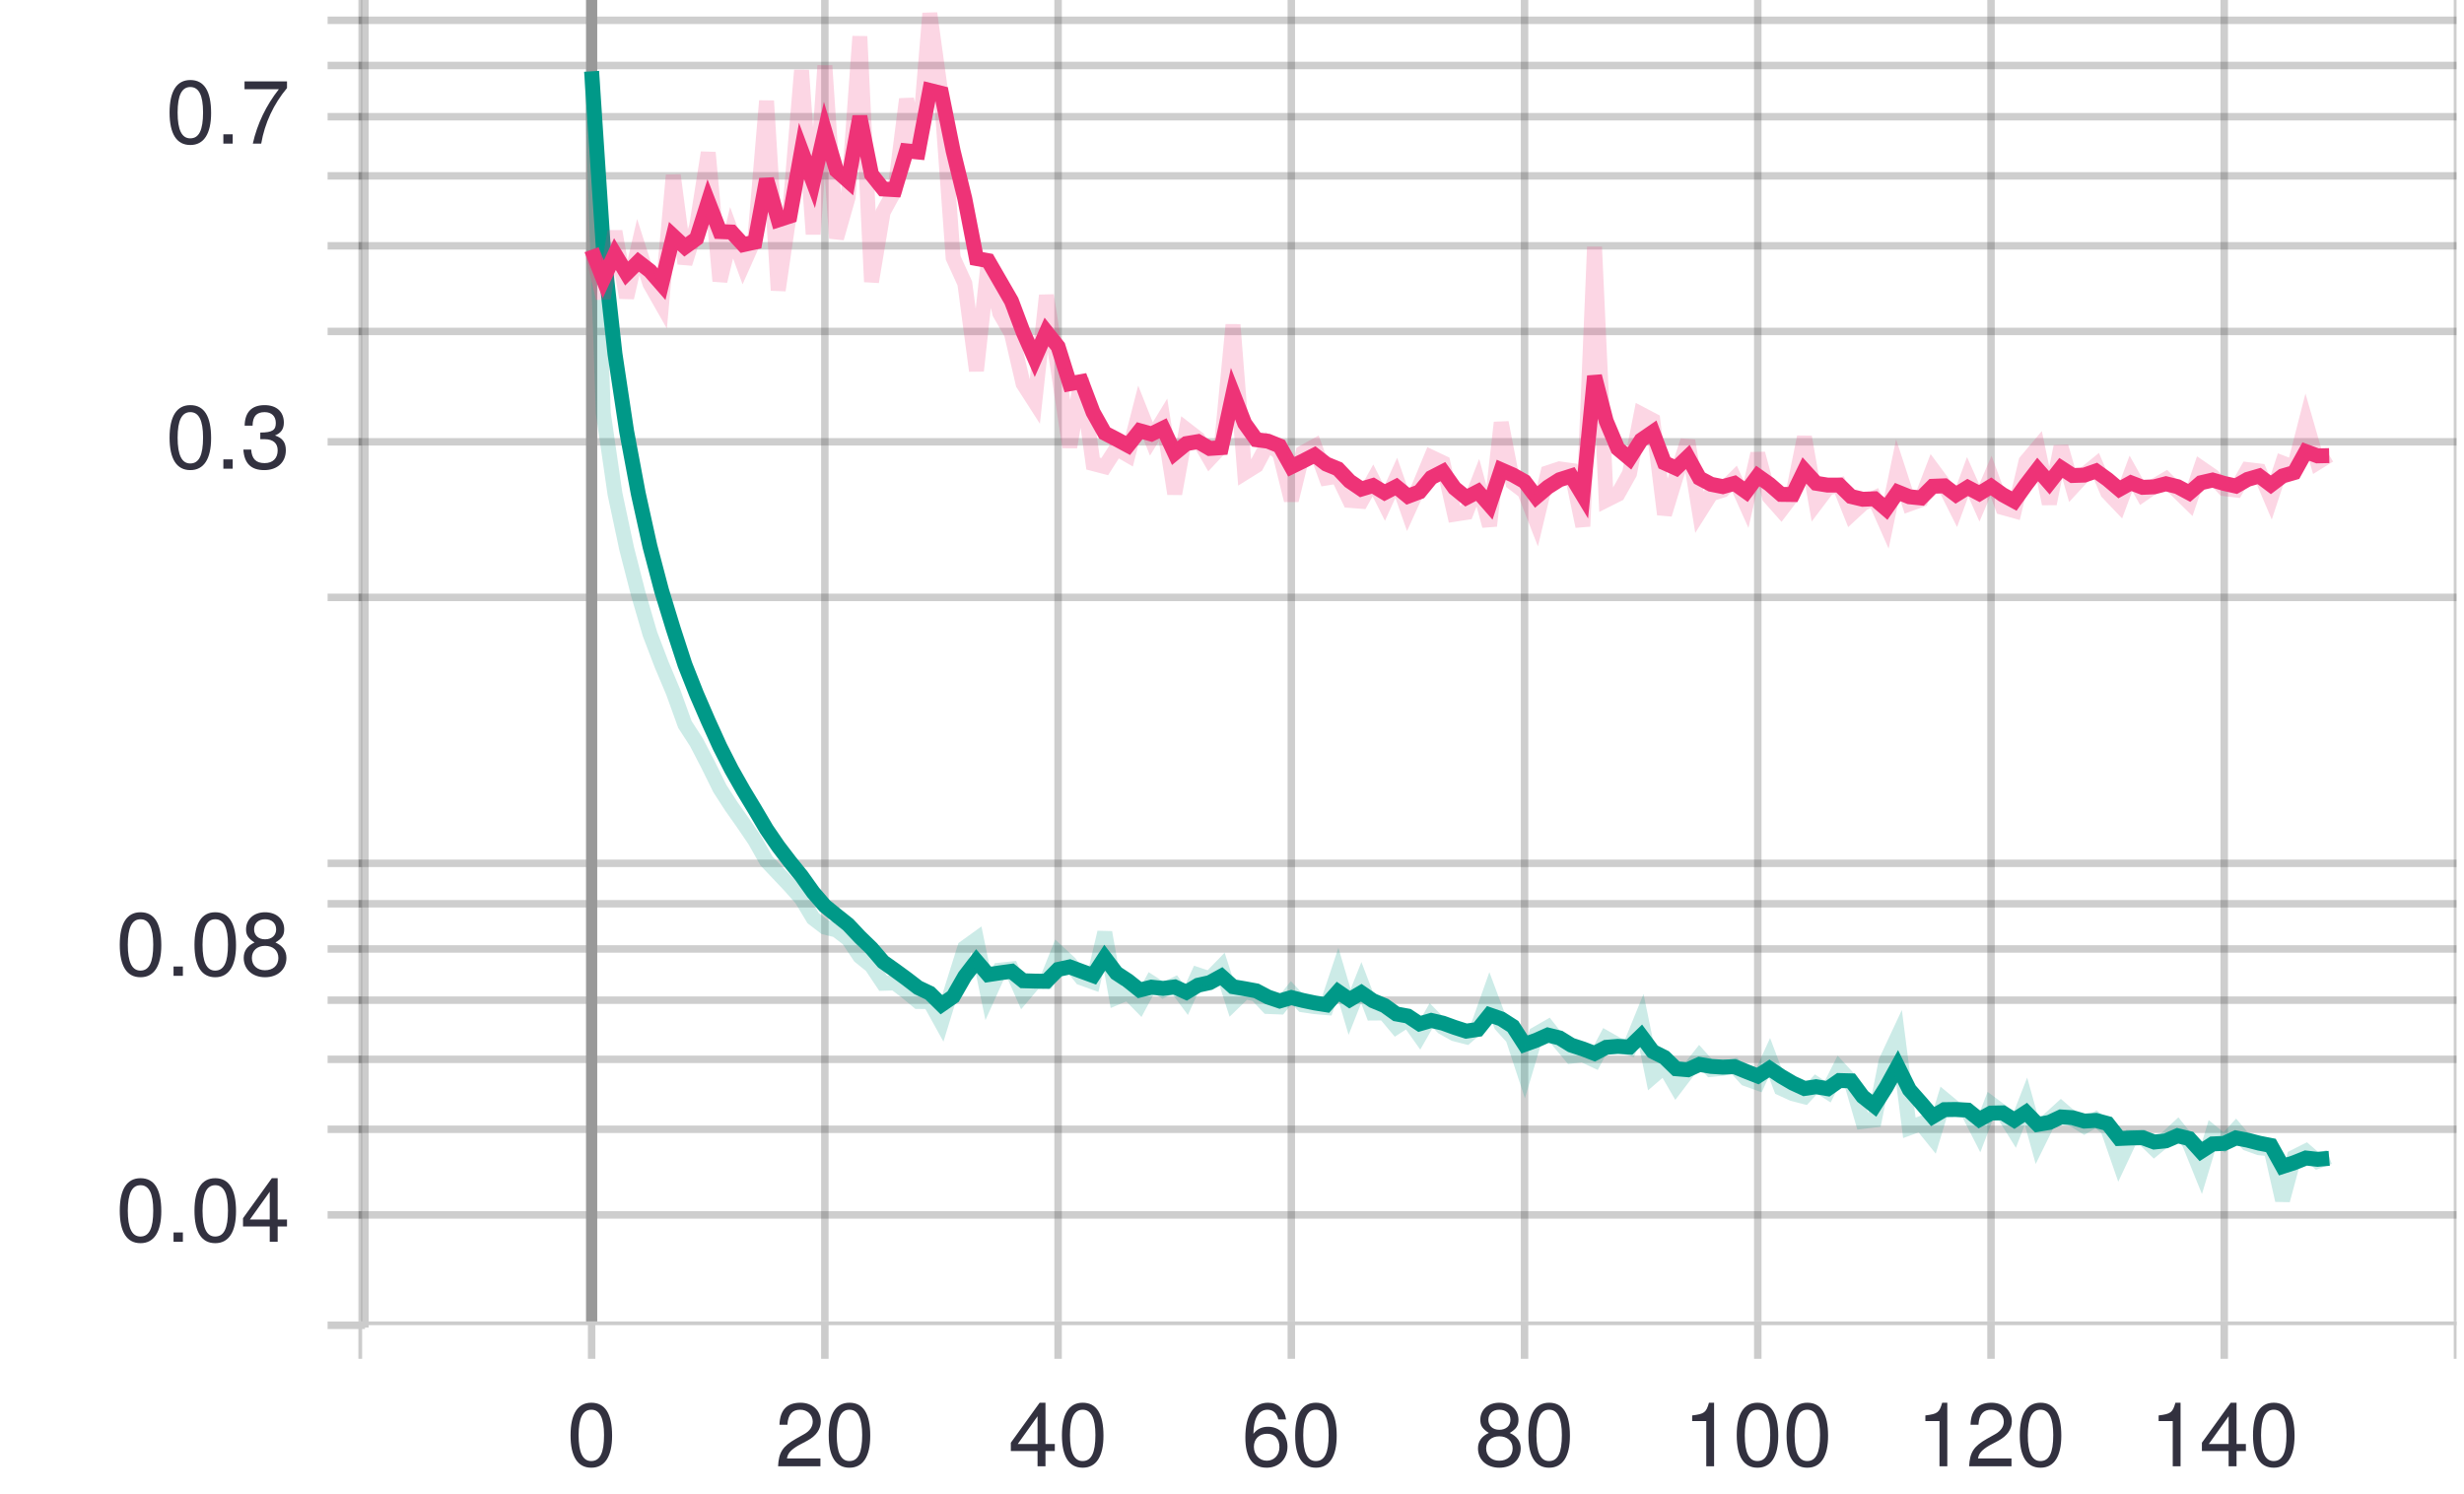
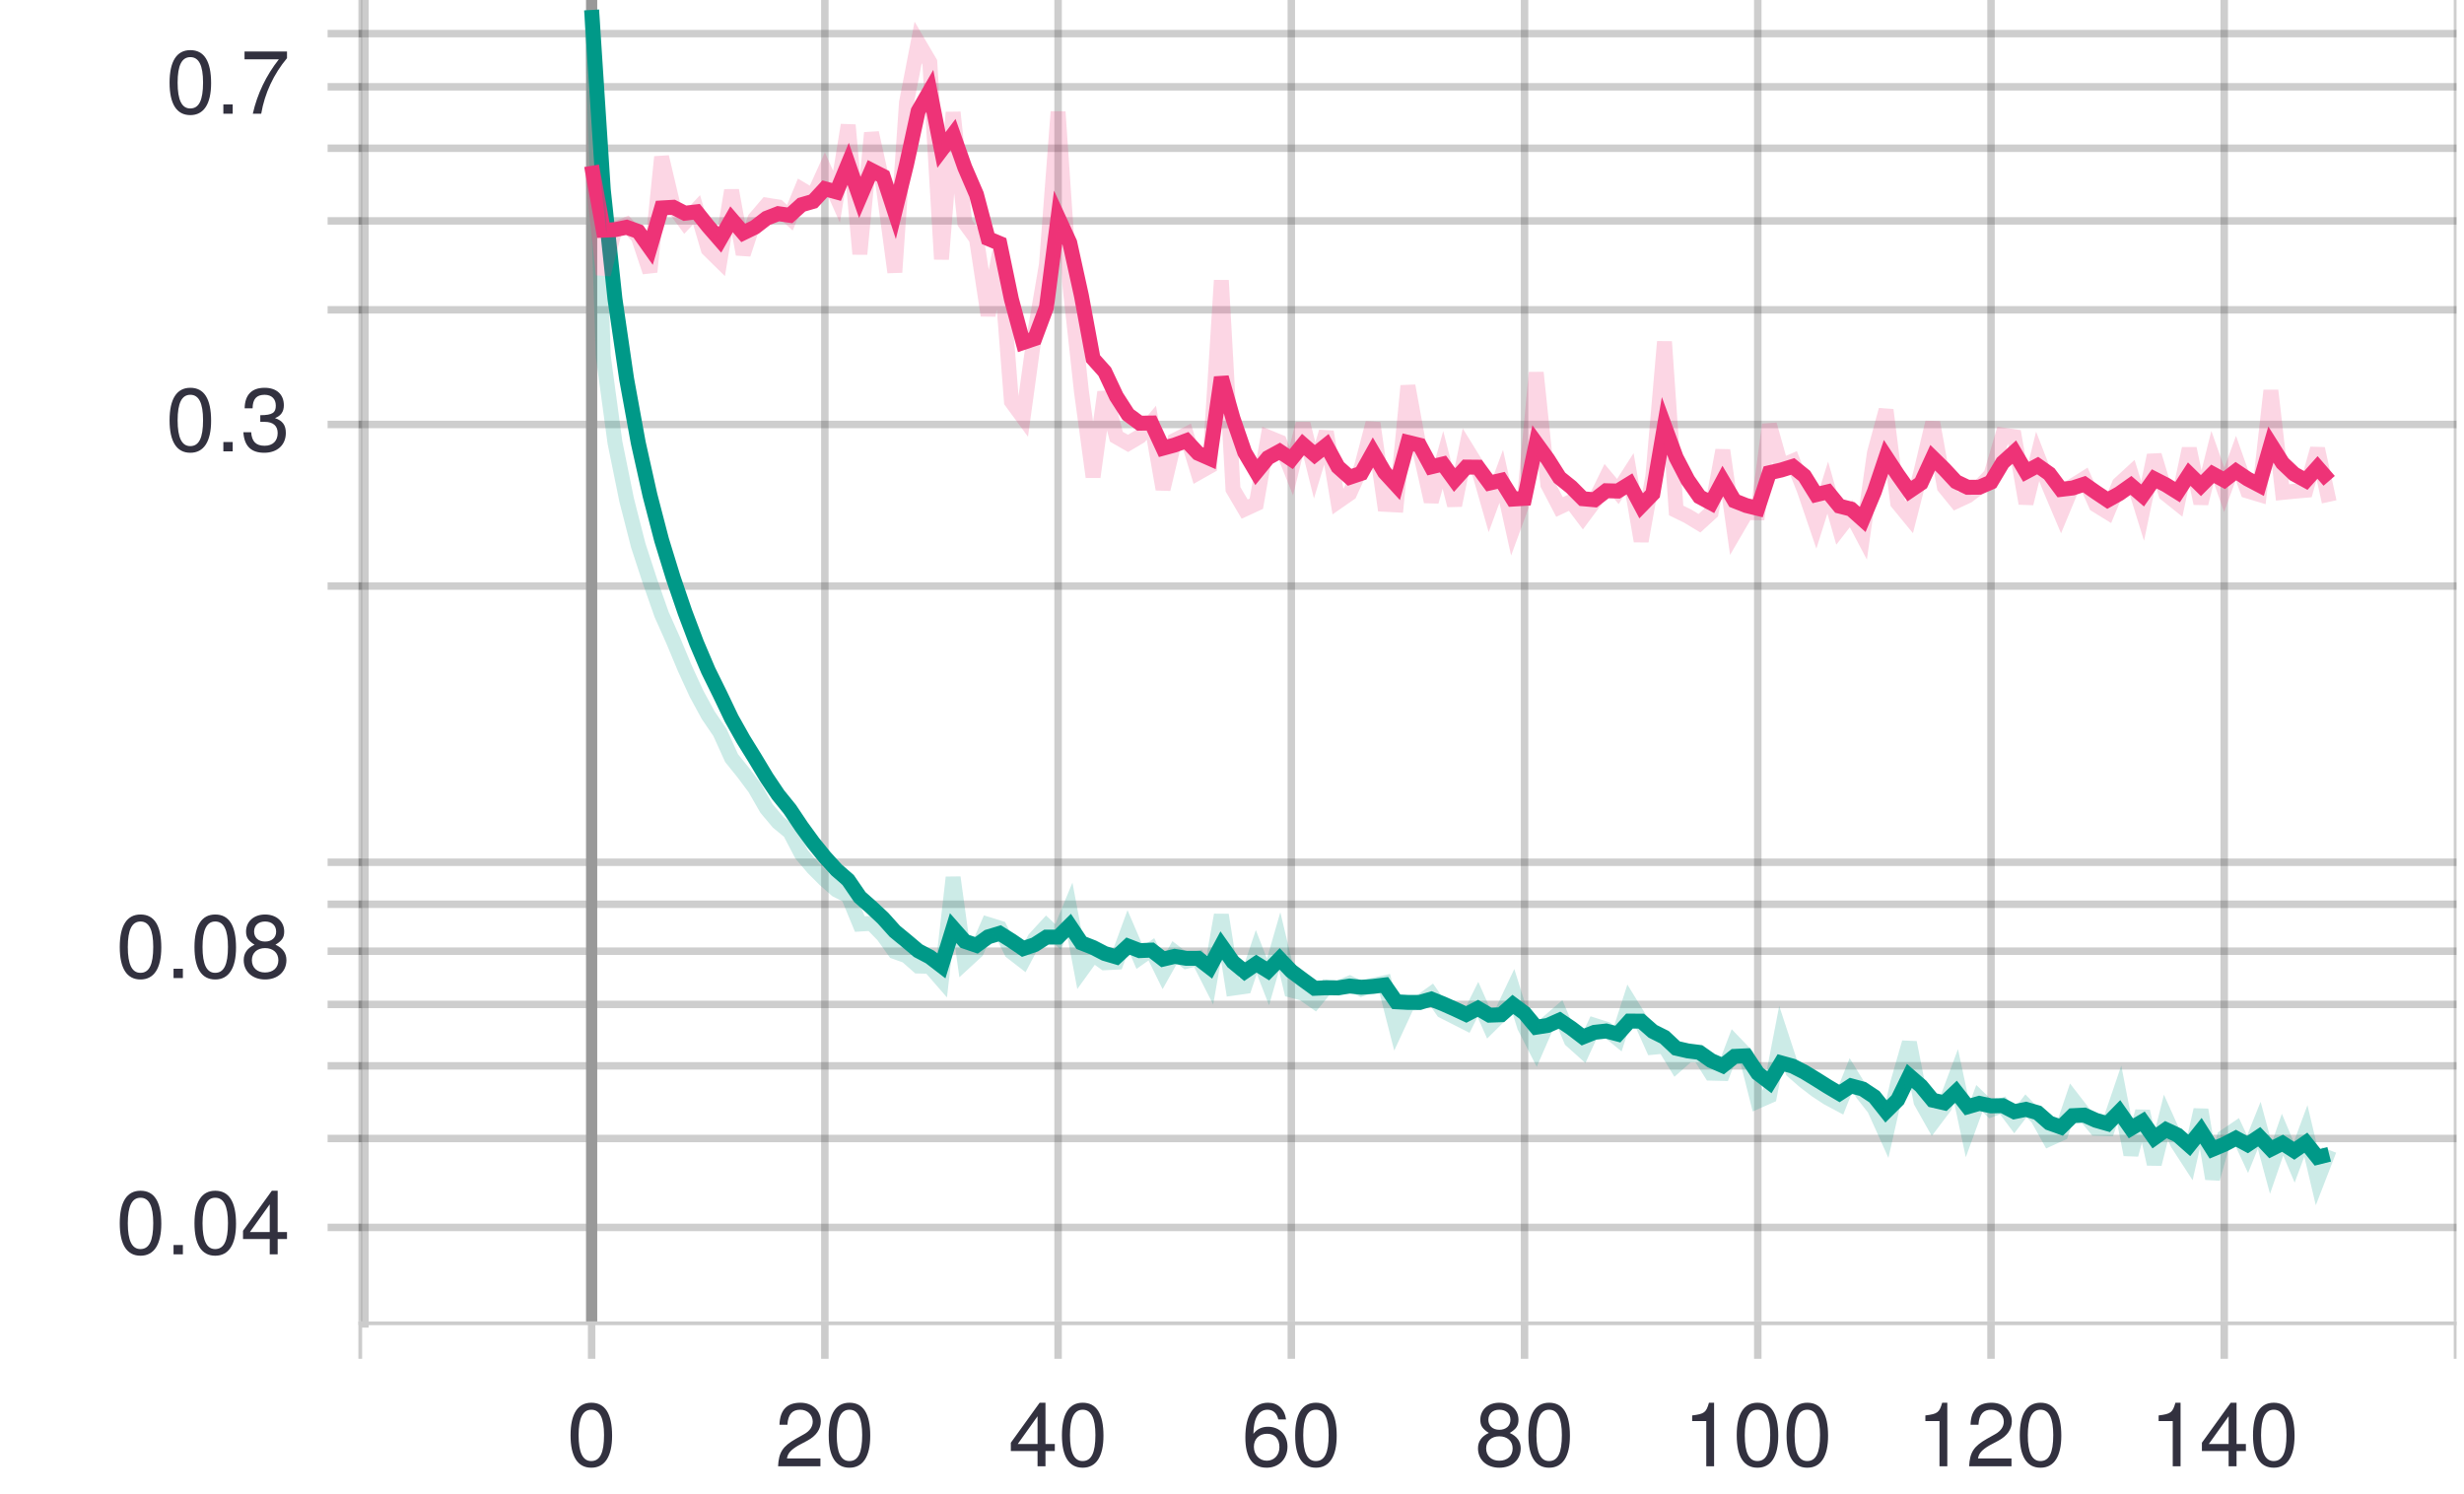
<svg xmlns="http://www.w3.org/2000/svg" viewBox="0 0 330 200">
  <g>
    <g>
      <g>
        <g>
          <g>
-             <line x1="48.875" y1="177.513" x2="43.875" y2="177.513" style="visibility: inherit;" fill="rgb(0, 0, 0)" stroke="rgb(204, 204, 204)" stroke-width="1px" />
-             <line x1="48.875" y1="162.729" x2="43.875" y2="162.729" style="visibility: inherit;" fill="rgb(0, 0, 0)" stroke="rgb(204, 204, 204)" stroke-width="1px" />
-             <line x1="48.875" y1="151.261" x2="43.875" y2="151.261" style="visibility: inherit;" fill="rgb(0, 0, 0)" stroke="rgb(204, 204, 204)" stroke-width="1px" />
-             <line x1="48.875" y1="141.891" x2="43.875" y2="141.891" style="visibility: inherit;" fill="rgb(0, 0, 0)" stroke="rgb(204, 204, 204)" stroke-width="1px" />
-             <line x1="48.875" y1="133.969" x2="43.875" y2="133.969" style="visibility: inherit;" fill="rgb(0, 0, 0)" stroke="rgb(204, 204, 204)" stroke-width="1px" />
-             <line x1="48.875" y1="127.107" x2="43.875" y2="127.107" style="visibility: inherit;" fill="rgb(0, 0, 0)" stroke="rgb(204, 204, 204)" stroke-width="1px" />
-             <line x1="48.875" y1="121.054" x2="43.875" y2="121.054" style="visibility: inherit;" fill="rgb(0, 0, 0)" stroke="rgb(204, 204, 204)" stroke-width="1px" />
-             <line x1="48.875" y1="115.639" x2="43.875" y2="115.639" style="visibility: inherit;" fill="rgb(0, 0, 0)" stroke="rgb(204, 204, 204)" stroke-width="1px" />
-             <line x1="48.875" y1="80.017" x2="43.875" y2="80.017" style="visibility: inherit;" fill="rgb(0, 0, 0)" stroke="rgb(204, 204, 204)" stroke-width="1px" />
-             <line x1="48.875" y1="59.179" x2="43.875" y2="59.179" style="visibility: inherit;" fill="rgb(0, 0, 0)" stroke="rgb(204, 204, 204)" stroke-width="1px" />
-             <line x1="48.875" y1="44.395" x2="43.875" y2="44.395" style="visibility: inherit;" fill="rgb(0, 0, 0)" stroke="rgb(204, 204, 204)" stroke-width="1px" />
-             <line x1="48.875" y1="32.927" x2="43.875" y2="32.927" style="visibility: inherit;" fill="rgb(0, 0, 0)" stroke="rgb(204, 204, 204)" stroke-width="1px" />
-             <line x1="48.875" y1="23.557" x2="43.875" y2="23.557" style="visibility: inherit;" fill="rgb(0, 0, 0)" stroke="rgb(204, 204, 204)" stroke-width="1px" />
-             <line x1="48.875" y1="15.635" x2="43.875" y2="15.635" style="visibility: inherit;" fill="rgb(0, 0, 0)" stroke="rgb(204, 204, 204)" stroke-width="1px" />
-             <line x1="48.875" y1="8.772" x2="43.875" y2="8.772" style="visibility: inherit;" fill="rgb(0, 0, 0)" stroke="rgb(204, 204, 204)" stroke-width="1px" />
-             <line x1="48.875" y1="2.719" x2="43.875" y2="2.719" style="visibility: inherit;" fill="rgb(0, 0, 0)" stroke="rgb(204, 204, 204)" stroke-width="1px" />
+             <line x1="48.875" y1="164.405" x2="43.875" y2="164.405" style="visibility: inherit;" fill="rgb(0, 0, 0)" stroke="rgb(204, 204, 204)" stroke-width="1px" />
+             <line x1="48.875" y1="152.494" x2="43.875" y2="152.494" style="visibility: inherit;" fill="rgb(0, 0, 0)" stroke="rgb(204, 204, 204)" stroke-width="1px" />
+             <line x1="48.875" y1="142.763" x2="43.875" y2="142.763" style="visibility: inherit;" fill="rgb(0, 0, 0)" stroke="rgb(204, 204, 204)" stroke-width="1px" />
+             <line x1="48.875" y1="134.534" x2="43.875" y2="134.534" style="visibility: inherit;" fill="rgb(0, 0, 0)" stroke="rgb(204, 204, 204)" stroke-width="1px" />
+             <line x1="48.875" y1="127.407" x2="43.875" y2="127.407" style="visibility: inherit;" fill="rgb(0, 0, 0)" stroke="rgb(204, 204, 204)" stroke-width="1px" />
+             <line x1="48.875" y1="121.12" x2="43.875" y2="121.12" style="visibility: inherit;" fill="rgb(0, 0, 0)" stroke="rgb(204, 204, 204)" stroke-width="1px" />
+             <line x1="48.875" y1="115.496" x2="43.875" y2="115.496" style="visibility: inherit;" fill="rgb(0, 0, 0)" stroke="rgb(204, 204, 204)" stroke-width="1px" />
+             <line x1="48.875" y1="78.497" x2="43.875" y2="78.497" style="visibility: inherit;" fill="rgb(0, 0, 0)" stroke="rgb(204, 204, 204)" stroke-width="1px" />
+             <line x1="48.875" y1="56.855" x2="43.875" y2="56.855" style="visibility: inherit;" fill="rgb(0, 0, 0)" stroke="rgb(204, 204, 204)" stroke-width="1px" />
+             <line x1="48.875" y1="41.499" x2="43.875" y2="41.499" style="visibility: inherit;" fill="rgb(0, 0, 0)" stroke="rgb(204, 204, 204)" stroke-width="1px" />
+             <line x1="48.875" y1="29.588" x2="43.875" y2="29.588" style="visibility: inherit;" fill="rgb(0, 0, 0)" stroke="rgb(204, 204, 204)" stroke-width="1px" />
+             <line x1="48.875" y1="19.856" x2="43.875" y2="19.856" style="visibility: inherit;" fill="rgb(0, 0, 0)" stroke="rgb(204, 204, 204)" stroke-width="1px" />
+             <line x1="48.875" y1="11.628" x2="43.875" y2="11.628" style="visibility: inherit;" fill="rgb(0, 0, 0)" stroke="rgb(204, 204, 204)" stroke-width="1px" />
+             <line x1="48.875" y1="4.501" x2="43.875" y2="4.501" style="visibility: inherit;" fill="rgb(0, 0, 0)" stroke="rgb(204, 204, 204)" stroke-width="1px" />
          </g>
          <g transform="translate(38.875, 0)">
-             <text style="text-anchor: end; visibility: hidden; font-family: &quot;Helvetica Neue&quot;, sans-serif; font-size: 12px; font-weight: 200;" x="0" y="177.513" dx="0em" dy="0.3em" fill="rgb(50, 49, 63)" stroke="none" stroke-width="1px">0.03</text>
-             <text style="text-anchor: end; visibility: inherit; font-family: &quot;Helvetica Neue&quot;, sans-serif; font-size: 12px; font-weight: 200;" x="0" y="162.729" dx="0em" dy="0.3em" fill="rgb(50, 49, 63)" stroke="none" stroke-width="1px">0.04</text>
-             <text style="text-anchor: end; visibility: hidden; font-family: &quot;Helvetica Neue&quot;, sans-serif; font-size: 12px; font-weight: 200;" x="0" y="151.261" dx="0em" dy="0.3em" fill="rgb(50, 49, 63)" stroke="none" stroke-width="1px">0.05</text>
-             <text style="text-anchor: end; visibility: hidden; font-family: &quot;Helvetica Neue&quot;, sans-serif; font-size: 12px; font-weight: 200;" x="0" y="141.891" dx="0em" dy="0.3em" fill="rgb(50, 49, 63)" stroke="none" stroke-width="1px">0.06</text>
-             <text style="text-anchor: end; visibility: hidden; font-family: &quot;Helvetica Neue&quot;, sans-serif; font-size: 12px; font-weight: 200;" x="0" y="133.969" dx="0em" dy="0.3em" fill="rgb(50, 49, 63)" stroke="none" stroke-width="1px">0.07</text>
-             <text style="text-anchor: end; visibility: inherit; font-family: &quot;Helvetica Neue&quot;, sans-serif; font-size: 12px; font-weight: 200;" x="0" y="127.107" dx="0em" dy="0.3em" fill="rgb(50, 49, 63)" stroke="none" stroke-width="1px">0.08</text>
-             <text style="text-anchor: end; visibility: hidden; font-family: &quot;Helvetica Neue&quot;, sans-serif; font-size: 12px; font-weight: 200;" x="0" y="121.054" dx="0em" dy="0.3em" fill="rgb(50, 49, 63)" stroke="none" stroke-width="1px">0.09</text>
-             <text style="text-anchor: end; visibility: hidden; font-family: &quot;Helvetica Neue&quot;, sans-serif; font-size: 12px; font-weight: 200;" x="0" y="115.639" dx="0em" dy="0.3em" fill="rgb(50, 49, 63)" stroke="none" stroke-width="1px">0.1</text>
-             <text style="text-anchor: end; visibility: hidden; font-family: &quot;Helvetica Neue&quot;, sans-serif; font-size: 12px; font-weight: 200;" x="0" y="80.017" dx="0em" dy="0.3em" fill="rgb(50, 49, 63)" stroke="none" stroke-width="1px">0.2</text>
-             <text style="text-anchor: end; visibility: inherit; font-family: &quot;Helvetica Neue&quot;, sans-serif; font-size: 12px; font-weight: 200;" x="0" y="59.179" dx="0em" dy="0.3em" fill="rgb(50, 49, 63)" stroke="none" stroke-width="1px">0.3</text>
-             <text style="text-anchor: end; visibility: hidden; font-family: &quot;Helvetica Neue&quot;, sans-serif; font-size: 12px; font-weight: 200;" x="0" y="44.395" dx="0em" dy="0.3em" fill="rgb(50, 49, 63)" stroke="none" stroke-width="1px">0.4</text>
-             <text style="text-anchor: end; visibility: hidden; font-family: &quot;Helvetica Neue&quot;, sans-serif; font-size: 12px; font-weight: 200;" x="0" y="32.927" dx="0em" dy="0.3em" fill="rgb(50, 49, 63)" stroke="none" stroke-width="1px">0.5</text>
-             <text style="text-anchor: end; visibility: hidden; font-family: &quot;Helvetica Neue&quot;, sans-serif; font-size: 12px; font-weight: 200;" x="0" y="23.557" dx="0em" dy="0.3em" fill="rgb(50, 49, 63)" stroke="none" stroke-width="1px">0.6</text>
-             <text style="text-anchor: end; visibility: inherit; font-family: &quot;Helvetica Neue&quot;, sans-serif; font-size: 12px; font-weight: 200;" x="0" y="15.635" dx="0em" dy="0.3em" fill="rgb(50, 49, 63)" stroke="none" stroke-width="1px">0.7</text>
-             <text style="text-anchor: end; visibility: hidden; font-family: &quot;Helvetica Neue&quot;, sans-serif; font-size: 12px; font-weight: 200;" x="0" y="8.772" dx="0em" dy="0.3em" fill="rgb(50, 49, 63)" stroke="none" stroke-width="1px">0.8</text>
-             <text style="text-anchor: end; visibility: hidden; font-family: &quot;Helvetica Neue&quot;, sans-serif; font-size: 12px; font-weight: 200;" x="0" y="2.719" dx="0em" dy="0.3em" fill="rgb(50, 49, 63)" stroke="none" stroke-width="1px">0.9</text>
+             <text style="text-anchor: end; visibility: inherit; font-family: &quot;Helvetica Neue&quot;, sans-serif; font-size: 12px; font-weight: 200;" x="0" y="164.405" dx="0em" dy="0.3em" fill="rgb(50, 49, 63)" stroke="none" stroke-width="1px">0.04</text>
+             <text style="text-anchor: end; visibility: hidden; font-family: &quot;Helvetica Neue&quot;, sans-serif; font-size: 12px; font-weight: 200;" x="0" y="152.494" dx="0em" dy="0.3em" fill="rgb(50, 49, 63)" stroke="none" stroke-width="1px">0.05</text>
+             <text style="text-anchor: end; visibility: hidden; font-family: &quot;Helvetica Neue&quot;, sans-serif; font-size: 12px; font-weight: 200;" x="0" y="142.763" dx="0em" dy="0.3em" fill="rgb(50, 49, 63)" stroke="none" stroke-width="1px">0.06</text>
+             <text style="text-anchor: end; visibility: hidden; font-family: &quot;Helvetica Neue&quot;, sans-serif; font-size: 12px; font-weight: 200;" x="0" y="134.534" dx="0em" dy="0.3em" fill="rgb(50, 49, 63)" stroke="none" stroke-width="1px">0.07</text>
+             <text style="text-anchor: end; visibility: inherit; font-family: &quot;Helvetica Neue&quot;, sans-serif; font-size: 12px; font-weight: 200;" x="0" y="127.407" dx="0em" dy="0.3em" fill="rgb(50, 49, 63)" stroke="none" stroke-width="1px">0.08</text>
+             <text style="text-anchor: end; visibility: hidden; font-family: &quot;Helvetica Neue&quot;, sans-serif; font-size: 12px; font-weight: 200;" x="0" y="121.12" dx="0em" dy="0.3em" fill="rgb(50, 49, 63)" stroke="none" stroke-width="1px">0.09</text>
+             <text style="text-anchor: end; visibility: hidden; font-family: &quot;Helvetica Neue&quot;, sans-serif; font-size: 12px; font-weight: 200;" x="0" y="115.496" dx="0em" dy="0.3em" fill="rgb(50, 49, 63)" stroke="none" stroke-width="1px">0.1</text>
+             <text style="text-anchor: end; visibility: hidden; font-family: &quot;Helvetica Neue&quot;, sans-serif; font-size: 12px; font-weight: 200;" x="0" y="78.497" dx="0em" dy="0.3em" fill="rgb(50, 49, 63)" stroke="none" stroke-width="1px">0.2</text>
+             <text style="text-anchor: end; visibility: inherit; font-family: &quot;Helvetica Neue&quot;, sans-serif; font-size: 12px; font-weight: 200;" x="0" y="56.855" dx="0em" dy="0.3em" fill="rgb(50, 49, 63)" stroke="none" stroke-width="1px">0.3</text>
+             <text style="text-anchor: end; visibility: hidden; font-family: &quot;Helvetica Neue&quot;, sans-serif; font-size: 12px; font-weight: 200;" x="0" y="41.499" dx="0em" dy="0.3em" fill="rgb(50, 49, 63)" stroke="none" stroke-width="1px">0.4</text>
+             <text style="text-anchor: end; visibility: hidden; font-family: &quot;Helvetica Neue&quot;, sans-serif; font-size: 12px; font-weight: 200;" x="0" y="29.588" dx="0em" dy="0.3em" fill="rgb(50, 49, 63)" stroke="none" stroke-width="1px">0.5</text>
+             <text style="text-anchor: end; visibility: hidden; font-family: &quot;Helvetica Neue&quot;, sans-serif; font-size: 12px; font-weight: 200;" x="0" y="19.856" dx="0em" dy="0.3em" fill="rgb(50, 49, 63)" stroke="none" stroke-width="1px">0.6</text>
+             <text style="text-anchor: end; visibility: inherit; font-family: &quot;Helvetica Neue&quot;, sans-serif; font-size: 12px; font-weight: 200;" x="0" y="11.628" dx="0em" dy="0.3em" fill="rgb(50, 49, 63)" stroke="none" stroke-width="1px">0.7</text>
+             <text style="text-anchor: end; visibility: hidden; font-family: &quot;Helvetica Neue&quot;, sans-serif; font-size: 12px; font-weight: 200;" x="0" y="4.501" dx="0em" dy="0.3em" fill="rgb(50, 49, 63)" stroke="none" stroke-width="1px">0.8</text>
          </g>
          <line x1="48.875" y1="0" x2="48.875" y2="177.828" fill="rgb(0, 0, 0)" stroke="rgb(204, 204, 204)" stroke-width="1px" />
        </g>
      </g>
      <g transform="translate(48, 0)" clip-path="url(#clip_0)">
        <clipPath id="clip_0">
          <rect width="281" height="177" />
        </clipPath>
        <g>
          <g>
            <g>
              <line x1="0" y1="0" x2="0" y2="177.828" fill="rgb(0, 0, 0)" stroke="rgb(60, 60, 60)" stroke-width="1px" opacity="0.25" />
              <line x1="31.236" y1="0" x2="31.236" y2="177.828" fill="rgb(0, 0, 0)" stroke="rgb(60, 60, 60)" stroke-width="1px" opacity="0.25" />
              <line x1="62.472" y1="0" x2="62.472" y2="177.828" fill="rgb(0, 0, 0)" stroke="rgb(60, 60, 60)" stroke-width="1px" opacity="0.25" />
              <line x1="93.708" y1="0" x2="93.708" y2="177.828" fill="rgb(0, 0, 0)" stroke="rgb(60, 60, 60)" stroke-width="1px" opacity="0.25" />
              <line x1="124.944" y1="0" x2="124.944" y2="177.828" fill="rgb(0, 0, 0)" stroke="rgb(60, 60, 60)" stroke-width="1px" opacity="0.25" />
              <line x1="156.181" y1="0" x2="156.181" y2="177.828" fill="rgb(0, 0, 0)" stroke="rgb(60, 60, 60)" stroke-width="1px" opacity="0.25" />
              <line x1="187.417" y1="0" x2="187.417" y2="177.828" fill="rgb(0, 0, 0)" stroke="rgb(60, 60, 60)" stroke-width="1px" opacity="0.25" />
              <line x1="218.653" y1="0" x2="218.653" y2="177.828" fill="rgb(0, 0, 0)" stroke="rgb(60, 60, 60)" stroke-width="1px" opacity="0.25" />
              <line x1="249.889" y1="0" x2="249.889" y2="177.828" fill="rgb(0, 0, 0)" stroke="rgb(60, 60, 60)" stroke-width="1px" opacity="0.25" />
              <line x1="281.125" y1="0" x2="281.125" y2="177.828" fill="rgb(0, 0, 0)" stroke="rgb(60, 60, 60)" stroke-width="1px" opacity="0.25" />
            </g>
            <g>
-               <line x1="0" y1="177.513" x2="281.125" y2="177.513" fill="rgb(0, 0, 0)" stroke="rgb(60, 60, 60)" stroke-width="1px" opacity="0.25" />
-               <line x1="0" y1="162.729" x2="281.125" y2="162.729" fill="rgb(0, 0, 0)" stroke="rgb(60, 60, 60)" stroke-width="1px" opacity="0.25" />
-               <line x1="0" y1="151.261" x2="281.125" y2="151.261" fill="rgb(0, 0, 0)" stroke="rgb(60, 60, 60)" stroke-width="1px" opacity="0.25" />
-               <line x1="0" y1="141.891" x2="281.125" y2="141.891" fill="rgb(0, 0, 0)" stroke="rgb(60, 60, 60)" stroke-width="1px" opacity="0.25" />
-               <line x1="0" y1="133.969" x2="281.125" y2="133.969" fill="rgb(0, 0, 0)" stroke="rgb(60, 60, 60)" stroke-width="1px" opacity="0.25" />
-               <line x1="0" y1="127.107" x2="281.125" y2="127.107" fill="rgb(0, 0, 0)" stroke="rgb(60, 60, 60)" stroke-width="1px" opacity="0.25" />
-               <line x1="0" y1="121.054" x2="281.125" y2="121.054" fill="rgb(0, 0, 0)" stroke="rgb(60, 60, 60)" stroke-width="1px" opacity="0.25" />
-               <line x1="0" y1="115.639" x2="281.125" y2="115.639" fill="rgb(0, 0, 0)" stroke="rgb(60, 60, 60)" stroke-width="1px" opacity="0.25" />
-               <line x1="0" y1="80.017" x2="281.125" y2="80.017" fill="rgb(0, 0, 0)" stroke="rgb(60, 60, 60)" stroke-width="1px" opacity="0.25" />
-               <line x1="0" y1="59.179" x2="281.125" y2="59.179" fill="rgb(0, 0, 0)" stroke="rgb(60, 60, 60)" stroke-width="1px" opacity="0.25" />
-               <line x1="0" y1="44.395" x2="281.125" y2="44.395" fill="rgb(0, 0, 0)" stroke="rgb(60, 60, 60)" stroke-width="1px" opacity="0.25" />
-               <line x1="0" y1="32.927" x2="281.125" y2="32.927" fill="rgb(0, 0, 0)" stroke="rgb(60, 60, 60)" stroke-width="1px" opacity="0.25" />
-               <line x1="0" y1="23.557" x2="281.125" y2="23.557" fill="rgb(0, 0, 0)" stroke="rgb(60, 60, 60)" stroke-width="1px" opacity="0.25" />
-               <line x1="0" y1="15.635" x2="281.125" y2="15.635" fill="rgb(0, 0, 0)" stroke="rgb(60, 60, 60)" stroke-width="1px" opacity="0.25" />
-               <line x1="0" y1="8.772" x2="281.125" y2="8.772" fill="rgb(0, 0, 0)" stroke="rgb(60, 60, 60)" stroke-width="1px" opacity="0.25" />
-               <line x1="0" y1="2.719" x2="281.125" y2="2.719" fill="rgb(0, 0, 0)" stroke="rgb(60, 60, 60)" stroke-width="1px" opacity="0.25" />
+               <line x1="0" y1="164.405" x2="281.125" y2="164.405" fill="rgb(0, 0, 0)" stroke="rgb(60, 60, 60)" stroke-width="1px" opacity="0.25" />
+               <line x1="0" y1="152.494" x2="281.125" y2="152.494" fill="rgb(0, 0, 0)" stroke="rgb(60, 60, 60)" stroke-width="1px" opacity="0.25" />
+               <line x1="0" y1="142.763" x2="281.125" y2="142.763" fill="rgb(0, 0, 0)" stroke="rgb(60, 60, 60)" stroke-width="1px" opacity="0.25" />
+               <line x1="0" y1="134.534" x2="281.125" y2="134.534" fill="rgb(0, 0, 0)" stroke="rgb(60, 60, 60)" stroke-width="1px" opacity="0.25" />
+               <line x1="0" y1="127.407" x2="281.125" y2="127.407" fill="rgb(0, 0, 0)" stroke="rgb(60, 60, 60)" stroke-width="1px" opacity="0.25" />
+               <line x1="0" y1="121.12" x2="281.125" y2="121.12" fill="rgb(0, 0, 0)" stroke="rgb(60, 60, 60)" stroke-width="1px" opacity="0.25" />
+               <line x1="0" y1="115.496" x2="281.125" y2="115.496" fill="rgb(0, 0, 0)" stroke="rgb(60, 60, 60)" stroke-width="1px" opacity="0.25" />
+               <line x1="0" y1="78.497" x2="281.125" y2="78.497" fill="rgb(0, 0, 0)" stroke="rgb(60, 60, 60)" stroke-width="1px" opacity="0.25" />
+               <line x1="0" y1="56.855" x2="281.125" y2="56.855" fill="rgb(0, 0, 0)" stroke="rgb(60, 60, 60)" stroke-width="1px" opacity="0.25" />
+               <line x1="0" y1="41.499" x2="281.125" y2="41.499" fill="rgb(0, 0, 0)" stroke="rgb(60, 60, 60)" stroke-width="1px" opacity="0.25" />
+               <line x1="0" y1="29.588" x2="281.125" y2="29.588" fill="rgb(0, 0, 0)" stroke="rgb(60, 60, 60)" stroke-width="1px" opacity="0.25" />
+               <line x1="0" y1="19.856" x2="281.125" y2="19.856" fill="rgb(0, 0, 0)" stroke="rgb(60, 60, 60)" stroke-width="1px" opacity="0.25" />
+               <line x1="0" y1="11.628" x2="281.125" y2="11.628" fill="rgb(0, 0, 0)" stroke="rgb(60, 60, 60)" stroke-width="1px" opacity="0.25" />
+               <line x1="0" y1="4.501" x2="281.125" y2="4.501" fill="rgb(0, 0, 0)" stroke="rgb(60, 60, 60)" stroke-width="1px" opacity="0.25" />
            </g>
          </g>
        </g>
        <g>
          <g>
            <line x1="31.236" y1="0" x2="31.236" y2="177.828" fill="rgb(0, 0, 0)" stroke="rgb(153, 153, 153)" stroke-width="1.5px" />
          </g>
        </g>
        <g>
          <g>
            <g>
              <g>
                <g>
-                   <path style="fill: none;" stroke="rgb(0, 153, 136)" stroke-width="2px" d="M31.236,9.558L32.798,33.175L34.36,47.38L35.922,57.761L37.483,66.105L39.045,73.178L40.607,79.114L42.169,84.221L43.731,89.023L45.292,92.971L46.854,96.576L48.416,100.019L49.978,103.087L51.54,105.842L53.101,108.427L54.663,111.079L56.225,113.36L57.787,115.404L59.349,117.34L60.91,119.526L62.472,121.34L64.034,122.607L65.596,123.847L67.158,125.508L68.719,127.018L70.281,128.841L71.843,129.948L73.405,131.089L74.967,132.289L76.528,133.028L78.09,134.572L79.652,133.489L81.214,130.766L82.776,128.726L84.337,130.55L85.899,130.31L87.461,130.098L89.023,131.365L90.585,131.413L92.147,131.435L93.708,129.851L95.27,129.512L96.832,130.093L98.394,130.667L99.956,128.278L101.517,130.344L103.079,131.37L104.641,132.617L106.203,132.223L107.765,132.392L109.326,132.193L110.888,132.906L112.45,131.964L114.012,131.619L115.574,130.762L117.135,132.165L118.697,132.429L120.259,132.72L121.821,133.546L123.383,134.074L124.944,133.616L126.506,134.007L128.068,134.335L129.63,134.585L131.192,132.822L132.753,133.896L134.315,132.971L135.877,134.042L137.439,134.69L139.001,135.812L140.562,136.097L142.124,137.135L143.686,136.681L145.248,137.046L146.81,137.612L148.372,138.114L149.933,137.882L151.495,135.931L153.057,136.473L154.619,137.476L156.181,139.901L157.742,139.339L159.304,138.64L160.866,139.021L162.428,139.987L163.99,140.497L165.551,141.096L167.113,140.28L168.675,140.154L170.237,140.253L171.799,138.744L173.36,140.847L174.922,141.63L176.484,143.153L178.046,143.284L179.608,142.567L181.169,142.838L182.731,142.937L184.293,142.871L185.855,143.514L187.417,144.125L188.978,143.115L190.54,144.16L192.102,145.078L193.664,145.796L195.226,145.56L196.787,145.825L198.349,144.732L199.911,144.773L201.473,146.879L203.035,148.112L204.597,145.65L206.158,142.811L207.72,145.956L209.282,147.723L210.844,149.554L212.406,148.631L213.967,148.608L215.529,148.694L217.091,149.948L218.653,149.093L220.215,149.057L221.776,150.025L223.338,148.999L224.9,150.607L226.462,150.343L228.024,149.608L229.585,149.712L231.147,150.165L232.709,150.071L234.271,150.496L235.833,152.492L237.394,152.424L238.956,152.386L240.518,152.966L242.08,152.806L243.642,152.127L245.203,152.504L246.765,154.23L248.327,153.223L249.889,153.147L251.451,152.416L253.013,152.718L254.574,153.121L256.136,153.427L257.698,156.239L259.26,155.732L260.822,155.11L262.383,155.283L263.945,155.152" fill="none" />
+                   <path style="fill: none;" stroke="rgb(0, 153, 136)" stroke-width="2px" d="M31.236,1.338L32.798,25.404L34.36,40.03L35.922,50.756L37.483,59.314L39.045,66.325L40.607,72.332L42.169,77.41L43.731,81.988L45.292,86.128L46.854,89.805L48.416,92.975L49.978,96.243L51.54,99.023L53.101,101.547L54.663,104.144L56.225,106.466L57.787,108.397L59.349,110.726L60.91,112.872L62.472,114.798L64.034,116.517L65.596,117.878L67.158,120.158L68.719,121.537L70.281,123.002L71.843,124.743L73.405,126.029L74.967,127.349L76.528,128.173L78.09,129.375L79.652,124.316L81.214,126.09L82.776,126.622L84.337,125.487L85.899,125.015L87.461,125.993L89.023,127.06L90.585,126.528L92.147,125.522L93.708,125.517L95.27,123.964L96.832,126.297L98.394,126.909L99.956,127.718L101.517,128.178L103.079,126.727L104.641,127.332L106.203,127.261L107.765,128.471L109.326,128.103L110.888,128.362L112.45,128.36L114.012,129.566L115.574,126.647L117.135,128.859L118.697,130.146L120.259,129.074L121.821,130.042L123.383,128.435L124.944,130.073L126.506,131.239L128.068,132.376L129.63,132.307L131.192,132.322L132.753,132.071L134.315,132.233L135.877,132.128L137.439,131.932L139.001,134.183L140.562,134.265L142.124,134.271L143.686,133.821L145.248,134.449L146.81,135.143L148.372,135.875L149.933,135.06L151.495,135.975L153.057,135.916L154.619,134.535L156.181,135.704L157.742,137.592L159.304,137.344L160.866,136.647L162.428,137.707L163.99,138.899L165.551,138.272L167.113,138.1L168.675,138.508L170.237,136.765L171.799,136.776L173.36,138.148L174.922,138.93L176.484,140.402L178.046,140.761L179.608,140.961L181.169,142.057L182.731,142.74L184.293,141.497L185.855,141.421L187.417,143.764L188.978,144.957L190.54,142.369L192.102,142.803L193.664,143.604L195.226,144.557L196.787,145.539L198.349,146.463L199.911,145.445L201.473,145.865L203.035,146.901L204.597,148.866L206.158,147.316L207.72,144.11L209.282,145.467L210.844,147.362L212.406,147.719L213.967,146.235L215.529,148.241L217.091,147.789L218.653,148.125L220.215,148.097L221.776,148.906L223.338,148.589L224.9,149.044L226.462,150.414L228.024,150.973L229.585,149.44L231.147,149.362L232.709,150.065L234.271,150.511L235.833,148.915L237.394,151.141L238.956,150.215L240.518,152.424L242.08,151.305L243.642,152.034L245.203,153.413L246.765,151.459L248.327,153.936L249.889,153.281L251.451,152.459L253.013,153.306L254.574,152.258L256.136,153.916L257.698,153.132L259.26,154.14L260.822,153.058L262.383,155.007L263.945,154.616" fill="none" />
                </g>
                <g>
-                   <path style="fill: none;" stroke="rgb(238, 51, 119)" stroke-width="2px" d="M31.236,33.44L32.798,37.404L34.36,34.032L35.922,36.632L37.483,35.07L39.045,36.279L40.607,38.07L42.169,31.622L43.731,33.079L45.292,31.951L46.854,27.013L48.416,31.016L49.978,31.08L51.54,32.775L53.101,32.428L54.663,24.008L56.225,29.454L57.787,28.945L59.349,20.221L60.91,24.397L62.472,17.578L64.034,22.842L65.596,24.238L67.158,15.602L68.719,23.357L70.281,25.314L71.843,25.404L73.405,20.204L74.967,20.362L76.528,12.109L78.09,12.499L79.652,20.218L81.214,26.597L82.776,34.627L84.337,34.914L85.899,37.616L87.461,40.321L89.023,44.471L90.585,48.015L92.147,44.466L93.708,46.428L95.27,51.399L96.832,51.112L98.394,55.227L99.956,58.014L101.517,58.822L103.079,59.666L104.641,57.693L106.203,58.133L107.765,57.366L109.326,60.697L110.888,59.416L112.45,59.154L114.012,60.067L115.574,59.961L117.135,52.731L118.697,56.71L120.259,58.892L121.821,59.096L123.383,59.729L124.944,62.519L126.506,61.757L128.068,60.954L129.63,62.161L131.192,62.801L132.753,64.448L134.315,65.51L135.877,65.041L137.439,65.989L139.001,65.184L140.562,66.466L142.124,65.881L143.686,63.977L145.248,63.172L146.81,65.379L148.372,66.657L149.933,65.845L151.495,67.633L153.057,62.931L154.619,63.614L156.181,64.495L157.742,66.569L159.304,65.245L160.866,64.255L162.428,63.757L163.99,66.349L165.551,50.382L167.113,56.396L168.675,60.097L170.237,61.4L171.799,58.948L173.36,57.871L174.922,62.003L176.484,62.71L178.046,61.205L179.608,64.042L181.169,64.871L182.731,65.18L184.293,64.744L185.855,65.859L187.417,63.758L188.978,64.862L190.54,66.219L192.102,66.239L193.664,63.013L195.226,64.73L196.787,64.978L198.349,64.978L199.911,66.504L201.473,66.876L203.035,66.808L204.597,68.151L206.158,65.91L207.72,66.542L209.282,66.7L210.844,65.137L212.406,65.075L213.967,66.259L215.529,65.289L217.091,66.109L218.653,65.149L220.215,66.262L221.776,67.112L223.338,64.926L224.9,62.881L226.462,64.669L228.024,62.674L229.585,63.69L231.147,63.637L232.709,63.09L234.271,64.216L235.833,65.54L237.394,64.674L238.956,65.276L240.518,65.208L242.08,64.799L243.642,65.185L245.203,66.019L246.765,64.662L248.327,64.302L249.889,64.757L251.451,65.106L253.013,64.211L254.574,63.757L256.136,64.938L257.698,63.754L259.26,63.3L260.822,60.482L262.383,61.061L263.945,61.027" fill="none" />
+                   <path style="fill: none;" stroke="rgb(238, 51, 119)" stroke-width="2px" d="M31.236,22.206L32.798,30.834L34.36,30.765L35.922,30.44L37.483,30.999L39.045,33.209L40.607,27.853L42.169,27.762L43.731,28.561L45.292,28.373L46.854,30.328L48.416,32.121L49.978,29.369L51.54,31.195L53.101,30.434L54.663,29.231L56.225,28.621L57.787,28.84L59.349,27.425L60.91,26.972L62.472,25.284L64.034,25.711L65.596,21.943L67.158,26.455L68.719,22.818L70.281,23.617L71.843,28.393L73.405,22.041L74.967,14.889L76.528,12.176L78.09,20.09L79.652,18.016L81.214,22.435L82.776,26.052L84.337,31.955L85.899,32.613L87.461,40.105L89.023,45.879L90.585,45.349L92.147,41.168L93.708,29.111L95.27,32.508L96.832,39.602L98.394,48.042L99.956,49.786L101.517,53.102L103.079,55.53L104.641,56.685L106.203,56.66L107.765,60.033L109.326,59.608L110.888,59.032L112.45,60.708L114.012,61.396L115.574,50.552L117.135,56.052L118.697,60.583L120.259,63.231L121.821,61.312L123.383,60.458L124.944,61.497L126.506,59.546L128.068,60.903L129.63,59.656L131.192,62.537L132.753,63.931L134.315,63.404L135.877,60.602L137.439,63.273L139.001,64.974L140.562,59.253L142.124,59.634L143.686,62.528L145.248,62.154L146.81,64.3L148.372,62.563L149.933,62.577L151.495,64.702L153.057,64.34L154.619,66.853L156.181,66.754L157.742,59.363L159.304,61.514L160.866,63.981L162.428,65.236L163.99,66.804L165.551,66.943L167.113,65.732L168.675,65.773L170.237,64.812L171.799,67.75L173.36,66.143L174.922,57.041L176.484,61.29L178.046,64.291L179.608,66.534L181.169,67.373L182.731,64.434L184.293,67.088L185.855,67.709L187.417,68.095L188.978,63.319L190.54,62.961L192.102,62.475L193.664,63.739L195.226,66.258L196.787,65.878L198.349,67.789L199.911,68.184L201.473,69.582L203.035,65.842L204.597,61.198L206.158,63.577L207.72,65.778L209.282,64.715L210.844,61.31L212.406,62.842L213.967,64.522L215.529,65.272L217.091,65.259L218.653,64.581L220.215,61.967L221.776,60.552L223.338,63.199L224.9,62.361L226.462,63.463L228.024,65.552L229.585,65.363L231.147,64.853L232.709,65.946L234.271,66.989L235.833,66.12L237.394,65.017L238.956,66.364L240.518,64.144L242.08,64.942L243.642,65.917L245.203,63.508L246.765,65.042L248.327,63.468L249.889,64.318L251.451,63.106L253.013,64.152L254.574,64.974L256.136,59.541L257.698,62.017L259.26,63.499L260.822,64.355L262.383,62.61L263.945,64.406" fill="none" />
                </g>
              </g>
            </g>
          </g>
          <g opacity="0.2">
            <g>
              <g>
                <g>
-                   <path style="fill: none;" stroke="rgb(0, 153, 136)" stroke-width="2px" d="M31.236,9.558L32.798,55.315L34.36,66.126L35.922,73.462L37.483,79.548L39.045,84.909L40.607,89.006L42.169,92.714L43.731,97.042L45.292,99.456L46.854,102.469L48.416,105.638L49.978,108.051L51.54,110.266L53.101,112.563L54.663,115.331L56.225,116.981L57.787,118.63L59.349,120.388L60.91,122.99L62.472,124.186L64.034,124.568L65.596,125.766L67.158,128.105L68.719,129.368L70.281,131.704L71.843,131.655L73.405,132.85L74.967,134.143L76.528,134.157L78.09,136.979L79.652,131.906L81.214,126.935L82.776,125.809L84.337,133.413L85.899,129.951L87.461,129.783L89.023,133.326L90.585,131.485L92.147,131.467L93.708,127.564L95.27,129.008L96.832,130.977L98.394,131.54L99.956,124.891L101.517,133.608L103.079,132.948L104.641,134.546L106.203,131.639L107.765,132.647L109.326,131.896L110.888,133.995L112.45,130.583L114.012,131.107L115.574,129.501L117.135,134.345L118.697,132.828L120.259,133.159L121.821,134.811L123.383,134.875L124.944,132.938L126.506,134.598L128.068,134.831L129.63,134.963L131.192,130.285L132.753,135.552L134.315,131.613L135.877,135.691L137.439,135.678L139.001,137.541L140.562,136.529L142.124,138.731L143.686,136.007L145.248,137.598L146.81,138.473L148.372,138.876L149.933,137.537L151.495,133.135L153.057,137.297L154.619,139.02L156.181,143.767L157.742,138.506L159.304,137.609L160.866,139.599L162.428,141.469L163.99,141.273L165.551,142.007L167.113,139.079L168.675,139.966L170.237,140.402L171.799,136.561L173.36,144.173L174.922,142.827L176.484,145.526L178.046,143.481L179.608,141.509L181.169,143.247L182.731,143.087L184.293,142.773L185.855,144.493L187.417,145.055L188.978,141.637L190.54,145.77L192.102,146.485L193.664,146.892L195.226,145.209L196.787,146.226L198.349,143.135L199.911,144.834L201.473,150.208L203.035,150.02L204.597,142.164L206.158,138.826L207.72,151.067L209.282,150.494L210.844,152.43L212.406,147.277L213.967,148.572L215.529,148.823L217.091,151.89L218.653,147.837L220.215,149.002L221.776,151.513L223.338,147.497L224.9,153.117L226.462,149.949L228.024,148.524L229.585,149.87L231.147,150.85L232.709,149.93L234.271,151.141L235.833,155.64L237.394,152.322L238.956,152.329L240.518,153.849L242.08,152.568L243.642,151.123L245.203,153.076L246.765,156.931L248.327,151.749L249.889,153.033L251.451,151.339L253.013,153.173L254.574,153.733L256.136,153.889L257.698,160.768L259.26,154.98L260.822,154.193L262.383,155.542L263.945,154.957" fill="none" />
+                   <path style="fill: none;" stroke="rgb(0, 153, 136)" stroke-width="2px" d="M31.236,1.338L32.798,47.73L34.36,59.269L35.922,66.954L37.483,73.059L39.045,77.848L40.607,82.3L42.169,85.805L43.731,89.547L45.292,92.937L46.854,95.806L48.416,98.094L49.978,101.542L51.54,103.479L53.101,105.568L54.663,108.29L56.225,110.149L57.787,111.432L59.349,114.422L60.91,116.261L62.472,117.823L64.034,119.203L65.596,119.987L67.158,123.771L68.719,123.676L70.281,125.279L71.843,127.465L73.405,128.019L74.967,129.392L76.528,129.433L78.09,131.229L79.652,117.526L81.214,128.867L82.776,127.43L84.337,123.829L85.899,124.315L87.461,127.493L89.023,128.701L90.585,125.741L92.147,124.047L93.708,125.51L95.27,121.716L96.832,130L98.394,127.839L99.956,128.955L101.517,128.877L103.079,124.62L104.641,128.254L106.203,127.154L107.765,130.339L109.326,127.556L110.888,128.752L112.45,128.357L114.012,131.427L115.574,122.548L117.135,132.358L118.697,132.136L120.259,127.507L121.821,131.528L123.383,126.112L124.944,132.628L126.506,133.037L128.068,134.127L129.63,132.204L131.192,132.345L132.753,131.696L134.315,132.477L135.877,131.972L137.439,131.638L139.001,137.75L140.562,134.387L142.124,134.28L143.686,133.152L145.248,135.406L146.81,136.201L148.372,136.994L149.933,133.86L151.495,137.377L153.057,135.827L154.619,132.53L156.181,137.507L157.742,140.556L159.304,136.974L160.866,135.618L162.428,139.337L163.99,140.738L165.551,137.346L167.113,137.844L168.675,139.124L170.237,134.253L171.799,136.793L173.36,140.274L174.922,140.124L176.484,142.688L178.046,141.306L179.608,141.263L181.169,143.743L182.731,143.783L184.293,139.684L185.855,141.307L187.417,147.483L188.978,146.797L190.54,138.709L192.102,143.461L193.664,144.827L195.226,146.02L196.787,147.046L198.349,147.88L199.911,143.953L201.473,146.502L203.035,148.493L204.597,151.957L206.158,145.071L207.72,139.637L209.282,147.569L210.844,150.337L212.406,148.26L213.967,144.083L215.529,151.398L217.091,147.119L218.653,148.633L220.215,148.055L221.776,150.143L223.338,148.116L224.9,149.735L226.462,152.536L228.024,151.823L229.585,147.22L231.147,149.244L232.709,151.138L234.271,151.187L235.833,146.608L237.394,154.663L238.956,148.857L240.518,155.919L242.08,149.668L243.642,153.148L245.203,155.551L246.765,148.655L248.327,157.883L249.889,152.312L251.451,151.249L253.013,154.604L254.574,150.723L256.136,156.503L257.698,151.978L259.26,155.687L260.822,151.477L262.383,158.07L263.945,154.034" fill="none" />
                </g>
                <g>
-                   <path style="fill: none;" stroke="rgb(238, 51, 119)" stroke-width="2px" d="M31.236,33.44L32.798,39.938L34.36,30.99L35.922,39.869L37.483,33.1L39.045,37.998L40.607,40.747L42.169,23.467L43.731,35.306L45.292,30.322L46.854,20.433L48.416,37.648L49.978,31.176L51.54,35.423L53.101,31.912L54.663,13.513L56.225,38.884L57.787,28.192L59.349,9.407L60.91,31.375L62.472,8.794L64.034,31.913L65.596,26.406L67.158,4.878L68.719,37.753L70.281,28.396L71.843,25.54L73.405,13.274L74.967,20.6L76.528,1.783L78.09,13.091L79.652,34.531L81.214,37.95L82.776,49.665L84.337,35.348L85.899,41.956L87.461,44.666L89.023,51.401L90.585,53.836L92.147,39.564L93.708,49.518L95.27,59.893L96.832,50.684L98.394,62.092L99.956,62.5L101.517,60.058L103.079,60.958L104.641,54.87L106.203,58.8L107.765,56.235L109.326,66.139L110.888,57.551L112.45,58.764L114.012,61.468L115.574,59.803L117.135,43.497L118.697,63.324L120.259,62.349L121.821,59.402L123.383,60.694L124.944,67.01L126.506,60.635L128.068,59.772L129.63,64.028L131.192,63.774L132.753,67.023L134.315,67.144L135.877,64.345L137.439,67.445L139.001,64L140.562,68.451L142.124,65.017L143.686,61.246L145.248,61.987L146.81,68.879L148.372,68.636L149.933,64.651L151.495,70.438L153.057,56.598L154.619,64.656L156.181,65.845L157.742,69.846L159.304,63.321L160.866,62.804L162.428,63.019L163.99,70.501L165.551,33.069L167.113,66.987L168.675,66.202L170.237,63.418L171.799,55.476L173.36,56.296L174.922,68.9L176.484,63.788L178.046,59.026L179.608,68.614L181.169,66.14L182.731,65.647L184.293,64.098L185.855,67.577L187.417,60.761L188.978,66.563L190.54,68.324L192.102,66.27L193.664,58.524L195.226,67.418L196.787,65.352L198.349,64.979L199.911,68.881L201.473,67.438L203.035,66.707L204.597,70.234L206.158,62.721L207.72,67.504L209.282,66.938L210.844,62.877L212.406,64.982L213.967,68.088L215.529,63.867L217.091,67.366L218.653,63.741L220.215,67.978L221.776,68.413L223.338,61.813L224.9,59.958L226.462,67.474L228.024,59.819L229.585,65.253L231.147,63.557L232.709,62.282L234.271,65.951L235.833,67.593L237.394,63.402L238.956,66.191L240.518,65.108L242.08,64.191L243.642,65.77L245.203,67.295L246.765,62.692L248.327,63.766L249.889,65.448L251.451,65.633L253.013,62.897L254.574,63.085L256.136,66.76L257.698,62.028L259.26,62.626L260.822,56.524L262.383,61.943L263.945,60.975" fill="none" />
+                   <path style="fill: none;" stroke="rgb(238, 51, 119)" stroke-width="2px" d="M31.236,22.206L32.798,36.771L34.36,30.698L35.922,30.061L37.483,31.738L39.045,36.423L40.607,21.021L42.169,27.63L43.731,29.762L45.292,28.096L46.854,33.381L48.416,34.919L49.978,25.497L51.54,34.054L53.101,29.312L54.663,27.477L56.225,27.72L57.787,29.17L59.349,25.371L60.91,26.299L62.472,22.848L64.034,26.358L65.596,16.748L67.158,34.03L68.719,17.79L70.281,24.838L71.843,36.469L73.405,13.738L74.967,5.689L76.528,8.349L78.09,34.72L79.652,15.048L81.214,29.835L82.776,31.983L84.337,42.25L85.899,33.616L87.461,53.78L89.023,55.914L90.585,44.564L92.147,35.452L93.708,14.972L95.27,38.046L96.832,52.403L98.394,63.894L99.956,52.513L101.517,58.499L103.079,59.391L104.641,58.465L106.203,56.624L107.765,65.527L109.326,58.979L110.888,58.178L112.45,63.326L114.012,62.444L115.574,37.552L117.135,65.538L118.697,68.192L120.259,67.469L121.821,58.556L123.383,59.201L124.944,63.095L126.506,56.747L128.068,63.007L129.63,57.837L131.192,67.175L132.753,66.091L134.315,62.623L135.877,56.657L137.439,67.548L139.001,67.631L140.562,51.679L142.124,60.21L143.686,67.185L145.248,61.598L146.81,67.69L148.372,60.06L149.933,62.598L151.495,68.056L153.057,63.803L154.619,70.858L156.181,66.605L157.742,49.902L159.304,64.911L160.866,67.911L162.428,67.175L163.99,69.245L165.551,67.152L167.113,63.967L168.675,65.835L170.237,63.402L171.799,72.484L173.36,63.82L174.922,45.766L176.484,68.374L178.046,69.137L179.608,70.085L181.169,68.658L182.731,60.308L184.293,71.334L185.855,68.655L187.417,68.68L188.978,56.871L190.54,62.429L192.102,61.754L193.664,65.693L195.226,70.274L196.787,65.312L198.349,70.79L199.911,68.781L201.473,71.751L203.035,60.683L204.597,54.91L206.158,67.357L207.72,69.261L209.282,63.159L210.844,56.578L212.406,65.225L213.967,67.145L215.529,66.417L217.091,65.24L218.653,63.581L220.215,58.271L221.776,58.496L223.338,67.434L224.9,61.128L226.462,65.159L228.024,68.848L229.585,65.081L231.147,64.098L232.709,67.629L234.271,68.593L235.833,64.841L237.394,63.405L238.956,68.451L240.518,60.976L242.08,66.164L243.642,67.413L245.203,60.087L246.765,67.43L248.327,61.189L249.889,65.62L251.451,61.338L253.013,65.759L254.574,66.232L256.136,52.306L257.698,65.96L259.26,65.803L260.822,65.667L262.383,60.095L263.945,67.217" fill="none" />
                </g>
              </g>
            </g>
          </g>
        </g>
      </g>
      <g transform="translate(48, 177)" clip-path="url(#clip_1)">
        <clipPath id="clip_1">
          <rect width="281" height="22" />
        </clipPath>
        <g>
          <g>
            <line x1="0" y1="0" x2="0" y2="5" style="visibility: inherit;" fill="rgb(0, 0, 0)" stroke="rgb(204, 204, 204)" stroke-width="1px" />
            <line x1="31.236" y1="0" x2="31.236" y2="5" style="visibility: inherit;" fill="rgb(0, 0, 0)" stroke="rgb(204, 204, 204)" stroke-width="1px" />
            <line x1="62.472" y1="0" x2="62.472" y2="5" style="visibility: inherit;" fill="rgb(0, 0, 0)" stroke="rgb(204, 204, 204)" stroke-width="1px" />
            <line x1="93.708" y1="0" x2="93.708" y2="5" style="visibility: inherit;" fill="rgb(0, 0, 0)" stroke="rgb(204, 204, 204)" stroke-width="1px" />
            <line x1="124.944" y1="0" x2="124.944" y2="5" style="visibility: inherit;" fill="rgb(0, 0, 0)" stroke="rgb(204, 204, 204)" stroke-width="1px" />
            <line x1="156.181" y1="0" x2="156.181" y2="5" style="visibility: inherit;" fill="rgb(0, 0, 0)" stroke="rgb(204, 204, 204)" stroke-width="1px" />
            <line x1="187.417" y1="0" x2="187.417" y2="5" style="visibility: inherit;" fill="rgb(0, 0, 0)" stroke="rgb(204, 204, 204)" stroke-width="1px" />
            <line x1="218.653" y1="0" x2="218.653" y2="5" style="visibility: inherit;" fill="rgb(0, 0, 0)" stroke="rgb(204, 204, 204)" stroke-width="1px" />
            <line x1="249.889" y1="0" x2="249.889" y2="5" style="visibility: inherit;" fill="rgb(0, 0, 0)" stroke="rgb(204, 204, 204)" stroke-width="1px" />
            <line x1="281.125" y1="0" x2="281.125" y2="5" style="visibility: inherit;" fill="rgb(0, 0, 0)" stroke="rgb(204, 204, 204)" stroke-width="1px" />
          </g>
          <g transform="translate(0, 8)">
            <text style="text-anchor: middle; visibility: hidden; font-family: &quot;Helvetica Neue&quot;, sans-serif; font-size: 12px; font-weight: 200;" x="0" y="0" dx="0em" dy="0.95em" fill="rgb(50, 49, 63)" stroke="none" stroke-width="1px">-20</text>
            <text style="text-anchor: middle; visibility: inherit; font-family: &quot;Helvetica Neue&quot;, sans-serif; font-size: 12px; font-weight: 200;" x="31.236" y="0" dx="0em" dy="0.95em" fill="rgb(50, 49, 63)" stroke="none" stroke-width="1px">0</text>
            <text style="text-anchor: middle; visibility: inherit; font-family: &quot;Helvetica Neue&quot;, sans-serif; font-size: 12px; font-weight: 200;" x="62.472" y="0" dx="0em" dy="0.95em" fill="rgb(50, 49, 63)" stroke="none" stroke-width="1px">20</text>
            <text style="text-anchor: middle; visibility: inherit; font-family: &quot;Helvetica Neue&quot;, sans-serif; font-size: 12px; font-weight: 200;" x="93.708" y="0" dx="0em" dy="0.95em" fill="rgb(50, 49, 63)" stroke="none" stroke-width="1px">40</text>
            <text style="text-anchor: middle; visibility: inherit; font-family: &quot;Helvetica Neue&quot;, sans-serif; font-size: 12px; font-weight: 200;" x="124.944" y="0" dx="0em" dy="0.95em" fill="rgb(50, 49, 63)" stroke="none" stroke-width="1px">60</text>
            <text style="text-anchor: middle; visibility: inherit; font-family: &quot;Helvetica Neue&quot;, sans-serif; font-size: 12px; font-weight: 200;" x="156.181" y="0" dx="0em" dy="0.95em" fill="rgb(50, 49, 63)" stroke="none" stroke-width="1px">80</text>
            <text style="text-anchor: middle; visibility: inherit; font-family: &quot;Helvetica Neue&quot;, sans-serif; font-size: 12px; font-weight: 200;" x="187.417" y="0" dx="0em" dy="0.95em" fill="rgb(50, 49, 63)" stroke="none" stroke-width="1px">100</text>
            <text style="text-anchor: middle; visibility: inherit; font-family: &quot;Helvetica Neue&quot;, sans-serif; font-size: 12px; font-weight: 200;" x="218.653" y="0" dx="0em" dy="0.95em" fill="rgb(50, 49, 63)" stroke="none" stroke-width="1px">120</text>
            <text style="text-anchor: middle; visibility: inherit; font-family: &quot;Helvetica Neue&quot;, sans-serif; font-size: 12px; font-weight: 200;" x="249.889" y="0" dx="0em" dy="0.95em" fill="rgb(50, 49, 63)" stroke="none" stroke-width="1px">140</text>
            <text style="text-anchor: middle; visibility: hidden; font-family: &quot;Helvetica Neue&quot;, sans-serif; font-size: 12px; font-weight: 200;" x="281.125" y="0" dx="0em" dy="0.95em" fill="rgb(50, 49, 63)" stroke="none" stroke-width="1px">160</text>
          </g>
          <line x1="0" y1="0" x2="281.125" y2="0" fill="rgb(0, 0, 0)" stroke="rgb(204, 204, 204)" stroke-width="1px" />
        </g>
      </g>
    </g>
  </g>
</svg>
